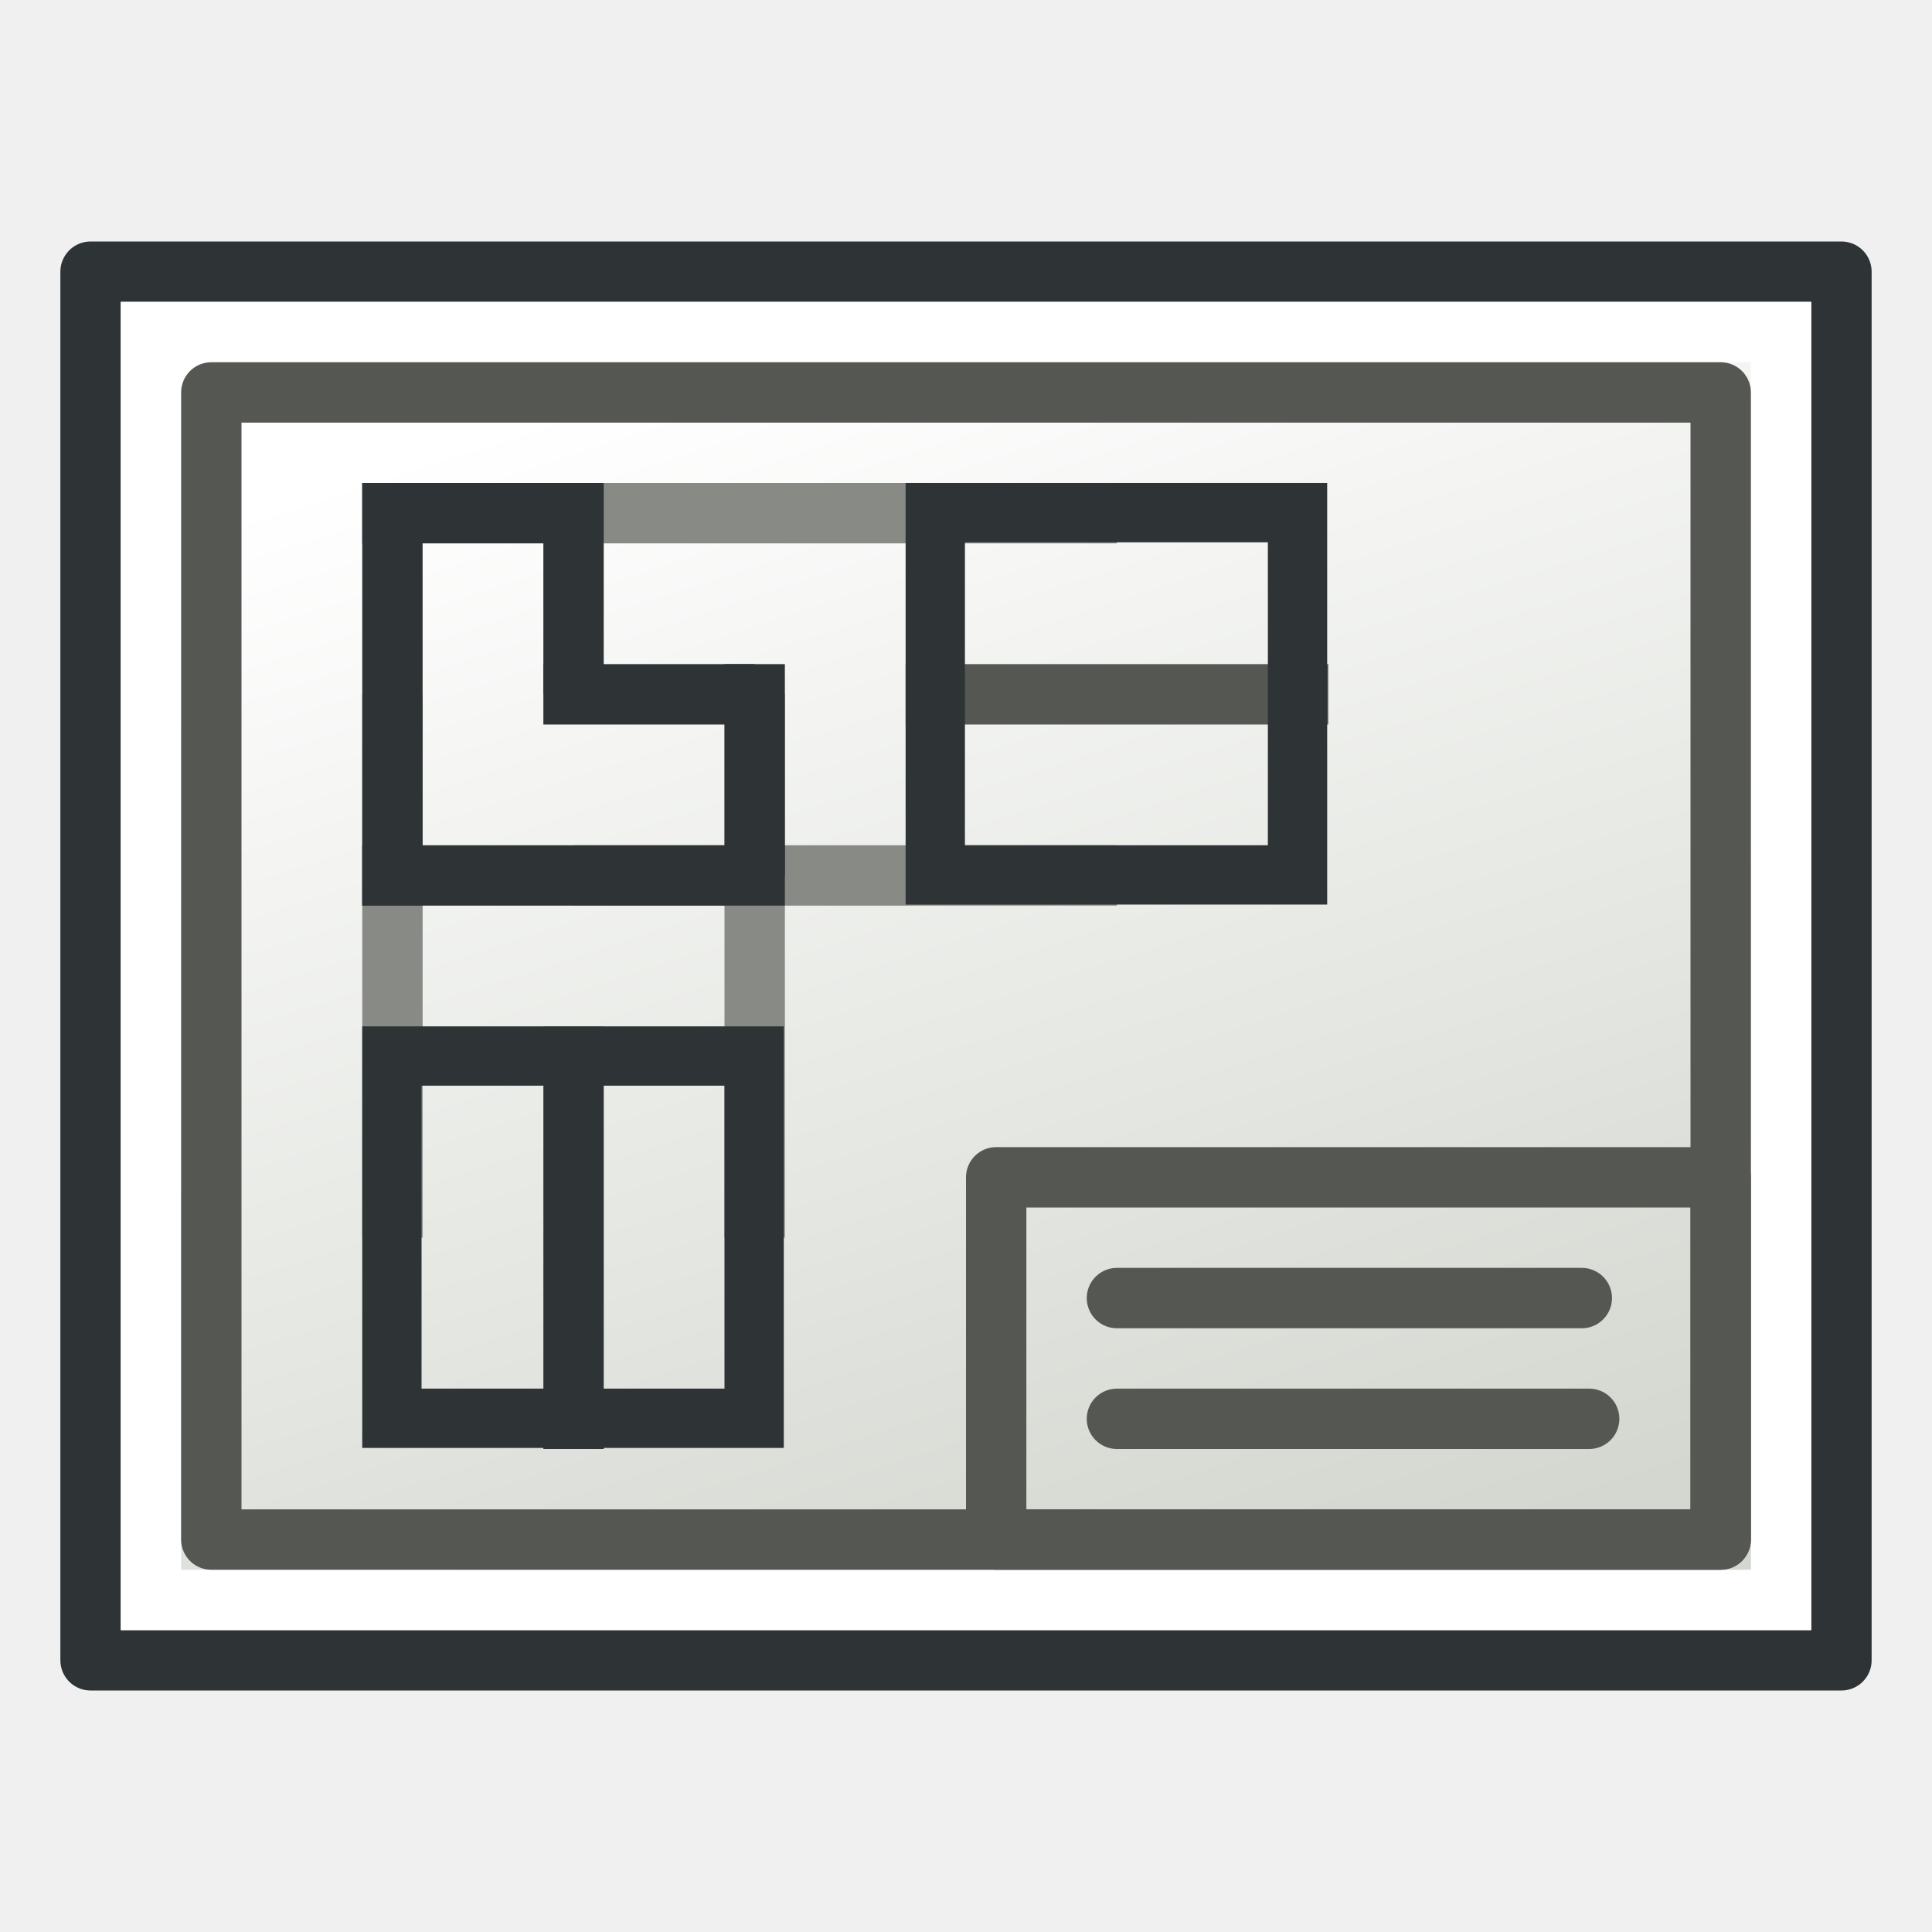
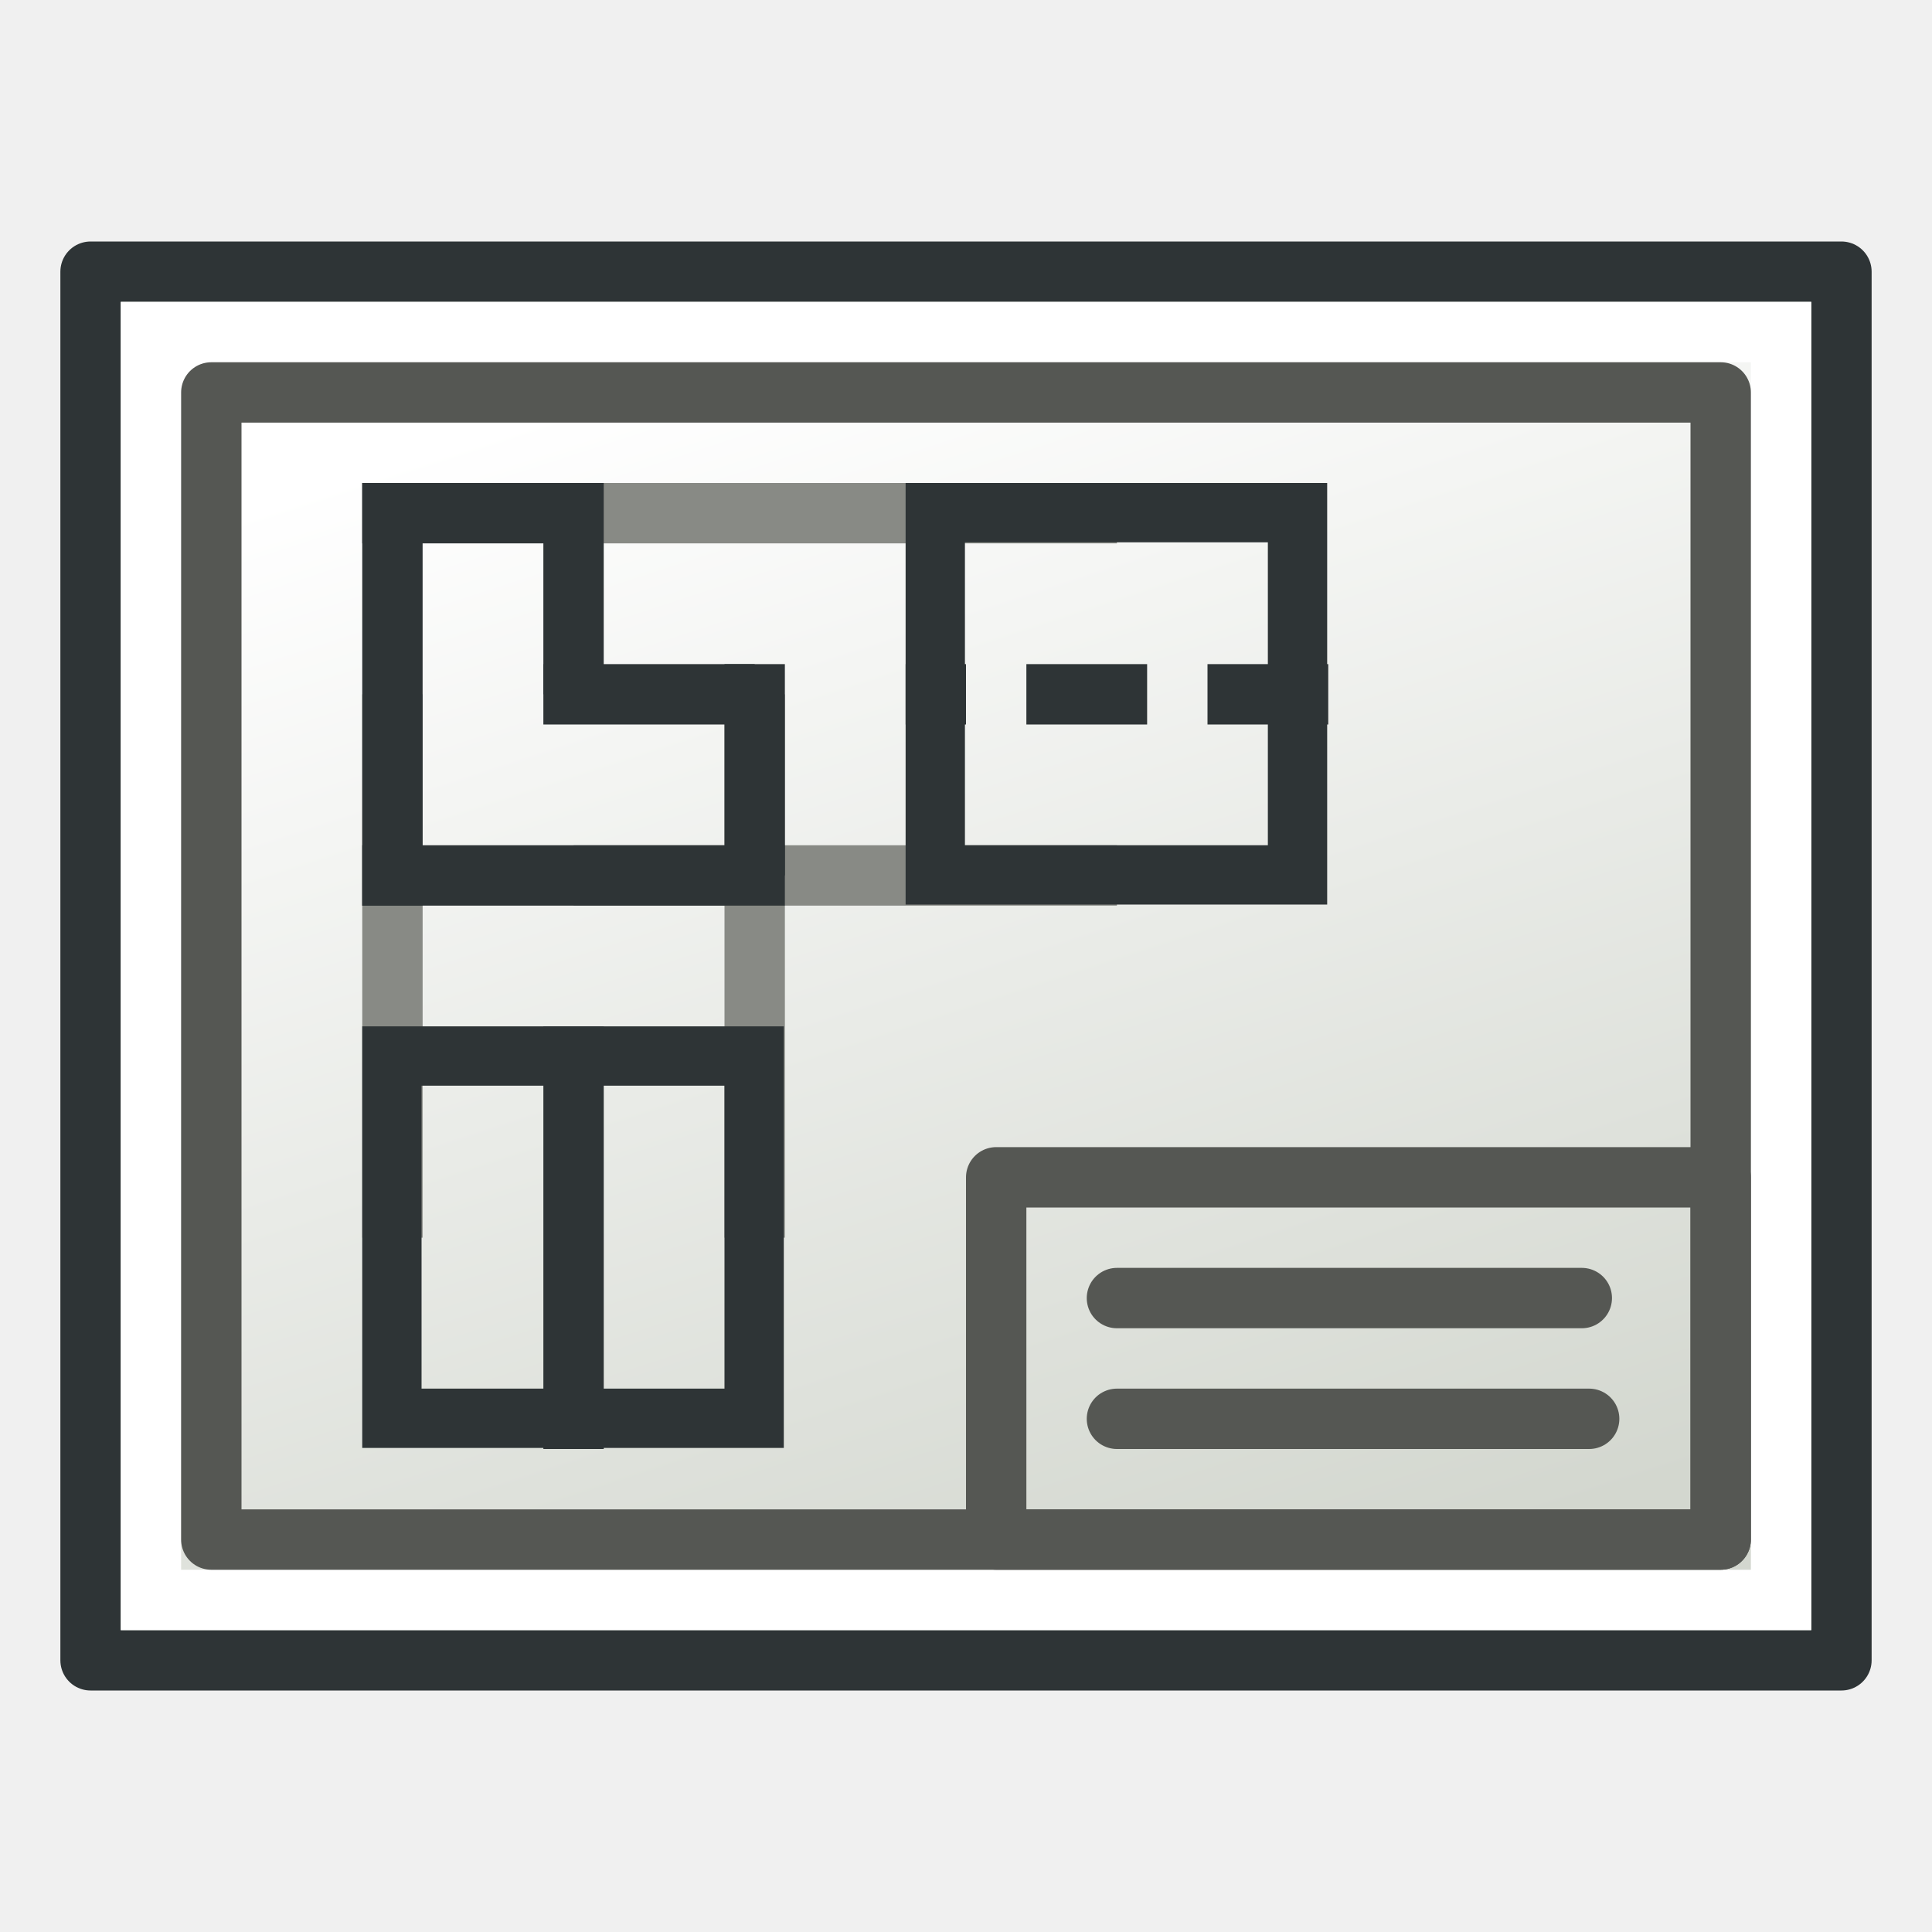
<svg xmlns="http://www.w3.org/2000/svg" xmlns:xlink="http://www.w3.org/1999/xlink" version="1.1" id="svg249" height="64" width="64">
  <defs id="defs3">
    <linearGradient id="linearGradient5048">
      <stop id="stop5050" offset="0" style="stop-color:black;stop-opacity:0;" />
      <stop style="stop-color:black;stop-opacity:1;" offset="0.5" id="stop5056" />
      <stop id="stop5052" offset="1" style="stop-color:black;stop-opacity:0;" />
    </linearGradient>
    <linearGradient id="linearGradient4542">
      <stop id="stop4544" offset="0" style="stop-color:#000000;stop-opacity:1;" />
      <stop id="stop4546" offset="1" style="stop-color:#000000;stop-opacity:0;" />
    </linearGradient>
    <radialGradient gradientUnits="userSpaceOnUse" gradientTransform="matrix(1,0,0,0.284916,0,30.08928)" r="15.822" fy="42.078" fx="24.307" cy="42.078" cx="24.307" id="radialGradient4548" xlink:href="#linearGradient4542" />
    <linearGradient id="linearGradient15662">
      <stop id="stop15664" offset="0" style="stop-color:#ffffff;stop-opacity:1;" />
      <stop id="stop15666" offset="1" style="stop-color:#f8f8f8;stop-opacity:1;" />
    </linearGradient>
    <radialGradient id="aigrd3" cx="20.892" cy="64.568" r="5.257" fx="20.892" fy="64.568" gradientUnits="userSpaceOnUse">
      <stop offset="0" style="stop-color:#F0F0F0" id="stop15573" />
      <stop offset="1" style="stop-color:#9a9a9a;stop-opacity:1;" id="stop15575" />
    </radialGradient>
    <radialGradient id="aigrd2" cx="20.892" cy="114.568" r="5.256" fx="20.892" fy="114.568" gradientUnits="userSpaceOnUse">
      <stop offset="0" style="stop-color:#F0F0F0" id="stop15566" />
      <stop offset="1" style="stop-color:#9a9a9a;stop-opacity:1;" id="stop15568" />
    </radialGradient>
    <linearGradient id="linearGradient269">
      <stop id="stop270" offset="0" style="stop-color:#a3a3a3;stop-opacity:1;" />
      <stop id="stop271" offset="1" style="stop-color:#4c4c4c;stop-opacity:1;" />
    </linearGradient>
    <linearGradient id="linearGradient259">
      <stop id="stop260" offset="0" style="stop-color:#fafafa;stop-opacity:1;" />
      <stop id="stop261" offset="1" style="stop-color:#bbbbbb;stop-opacity:1;" />
    </linearGradient>
    <linearGradient id="linearGradient12512">
      <stop id="stop12513" offset="0" style="stop-color:#ffffff;stop-opacity:1;" />
      <stop id="stop12517" offset="0.5" style="stop-color:#fff520;stop-opacity:0.891;" />
      <stop id="stop12514" offset="1" style="stop-color:#fff300;stop-opacity:0;" />
    </linearGradient>
    <radialGradient r="14.375" fy="125" fx="55" cy="125" cx="55" gradientUnits="userSpaceOnUse" id="radialGradient278" xlink:href="#linearGradient12512" />
    <linearGradient y2="609.505" x2="302.857" y1="366.648" x1="302.857" gradientTransform="matrix(2.774389,0,0,1.969706,-1892.179,-872.8854)" gradientUnits="userSpaceOnUse" id="linearGradient5027-1" xlink:href="#linearGradient5048-7" />
    <linearGradient id="linearGradient5048-7">
      <stop id="stop5050-4" offset="0" style="stop-color:black;stop-opacity:0;" />
      <stop style="stop-color:black;stop-opacity:1;" offset="0.5" id="stop5056-0" />
      <stop id="stop5052-9" offset="1" style="stop-color:black;stop-opacity:0;" />
    </linearGradient>
    <radialGradient r="117.143" fy="486.648" fx="605.714" cy="486.648" cx="605.714" gradientTransform="matrix(2.774389,0,0,1.969706,-1891.633,-872.8854)" gradientUnits="userSpaceOnUse" id="radialGradient5029-4" xlink:href="#linearGradient5060-8" />
    <linearGradient id="linearGradient5060-8">
      <stop id="stop5062-8" offset="0" style="stop-color:black;stop-opacity:1;" />
      <stop id="stop5064-2" offset="1" style="stop-color:black;stop-opacity:0;" />
    </linearGradient>
    <radialGradient xlink:href="#linearGradient5060-8" id="radialGradient3277" gradientUnits="userSpaceOnUse" gradientTransform="matrix(-2.774389,0,0,1.969706,112.7623,-872.8854)" cx="605.714" cy="486.648" fx="605.714" fy="486.648" r="117.143" />
    <radialGradient xlink:href="#linearGradient259-5" id="radialGradient15658-4" gradientUnits="userSpaceOnUse" gradientTransform="matrix(1.321363,0,0,1.424368,-18.08272,-65.97517)" cx="33.967" cy="35.737" fx="33.967" fy="35.737" r="86.708" />
    <linearGradient id="linearGradient259-5">
      <stop id="stop260-5" offset="0" style="stop-color:#fafafa;stop-opacity:1;" />
      <stop id="stop261-1" offset="1" style="stop-color:#bbbbbb;stop-opacity:1;" />
    </linearGradient>
    <radialGradient xlink:href="#linearGradient269-1" id="radialGradient15656-7" gradientUnits="userSpaceOnUse" gradientTransform="matrix(1.332067,0,0,1.412924,-13.46919,-65.09076)" cx="3.343" cy="37.389" fx="3.343" fy="37.389" r="37.752" />
    <linearGradient id="linearGradient269-1">
      <stop id="stop270-1" offset="0" style="stop-color:#a3a3a3;stop-opacity:1;" />
      <stop id="stop271-5" offset="1" style="stop-color:#4c4c4c;stop-opacity:1;" />
    </linearGradient>
    <radialGradient xlink:href="#linearGradient15662-7" id="radialGradient15668-2" gradientUnits="userSpaceOnUse" gradientTransform="matrix(1.299285,0,0,1.378488,-12.78616,-64.24247)" cx="8.144" cy="7.268" fx="8.144" fy="7.268" r="38.159" />
    <linearGradient id="linearGradient15662-7">
      <stop id="stop15664-6" offset="0" style="stop-color:#ffffff;stop-opacity:1;" />
      <stop id="stop15666-1" offset="1" style="stop-color:#f8f8f8;stop-opacity:1;" />
    </linearGradient>
    <radialGradient r="5.256" fy="114.568" fx="20.892" cy="114.568" cx="20.892" gradientTransform="matrix(0.229703,0,0,0.229703,4.613529,3.979808)" gradientUnits="userSpaceOnUse" id="radialGradient2283-4" xlink:href="#aigrd2-2" />
    <radialGradient id="aigrd2-2" cx="20.892" cy="114.568" r="5.256" fx="20.892" fy="114.568" gradientUnits="userSpaceOnUse">
      <stop offset="0" style="stop-color:#F0F0F0" id="stop15566-3" />
      <stop offset="1" style="stop-color:#9a9a9a;stop-opacity:1;" id="stop15568-2" />
    </radialGradient>
    <radialGradient r="5.257" fy="64.568" fx="20.892" cy="64.568" cx="20.892" gradientTransform="matrix(0.229703,0,0,0.229703,4.613529,3.979808)" gradientUnits="userSpaceOnUse" id="radialGradient2285-2" xlink:href="#aigrd3-1" />
    <radialGradient id="aigrd3-1" cx="20.892" cy="64.568" r="5.257" fx="20.892" fy="64.568" gradientUnits="userSpaceOnUse">
      <stop offset="0" style="stop-color:#F0F0F0" id="stop15573-6" />
      <stop offset="1" style="stop-color:#9a9a9a;stop-opacity:1;" id="stop15575-8" />
    </radialGradient>
    <radialGradient xlink:href="#linearGradient5060-8" id="radialGradient3187" gradientUnits="userSpaceOnUse" gradientTransform="matrix(-2.774389,0,0,1.969706,112.7623,-872.8854)" cx="605.714" cy="486.648" fx="605.714" fy="486.648" r="117.143" />
    <radialGradient r="5.256" fy="114.568" fx="20.892" cy="114.568" cx="20.892" gradientTransform="matrix(0.229703,0,0,0.229703,4.613529,3.979808)" gradientUnits="userSpaceOnUse" id="radialGradient2283" xlink:href="#aigrd2-7" />
    <radialGradient id="aigrd2-7" cx="20.892" cy="114.568" r="5.256" fx="20.892" fy="114.568" gradientUnits="userSpaceOnUse">
      <stop offset="0" style="stop-color:#F0F0F0" id="stop15566-4" />
      <stop offset="1" style="stop-color:#9a9a9a;stop-opacity:1;" id="stop15568-27" />
    </radialGradient>
    <radialGradient r="5.257" fy="64.568" fx="20.892" cy="64.568" cx="20.892" gradientTransform="matrix(0.229703,0,0,0.229703,4.613529,3.979808)" gradientUnits="userSpaceOnUse" id="radialGradient2285" xlink:href="#aigrd3-7" />
    <radialGradient id="aigrd3-7" cx="20.892" cy="64.568" r="5.257" fx="20.892" fy="64.568" gradientUnits="userSpaceOnUse">
      <stop offset="0" style="stop-color:#F0F0F0" id="stop15573-9" />
      <stop offset="1" style="stop-color:#9a9a9a;stop-opacity:1;" id="stop15575-3" />
    </radialGradient>
    <radialGradient xlink:href="#linearGradient15662-1" id="radialGradient15668" gradientUnits="userSpaceOnUse" gradientTransform="matrix(1.300437,0,0,1.431503,-12.79008,-64.4434)" cx="8.144" cy="7.268" fx="8.144" fy="7.268" r="38.159" />
    <linearGradient id="linearGradient15662-1">
      <stop id="stop15664-9" offset="0" style="stop-color:#ffffff;stop-opacity:1;" />
      <stop id="stop15666-8" offset="1" style="stop-color:#f8f8f8;stop-opacity:1;" />
    </linearGradient>
    <radialGradient xlink:href="#linearGradient259-6" id="radialGradient15658" gradientUnits="userSpaceOnUse" gradientTransform="matrix(1.32255,0,0,1.475212,-18.09166,-66.15173)" cx="33.967" cy="35.737" fx="33.967" fy="35.737" r="86.708" />
    <linearGradient id="linearGradient259-6">
      <stop id="stop260-50" offset="0" style="stop-color:#fafafa;stop-opacity:1;" />
      <stop id="stop261-2" offset="1" style="stop-color:#bbbbbb;stop-opacity:1;" />
    </linearGradient>
    <radialGradient xlink:href="#linearGradient269-8" id="radialGradient15656" gradientUnits="userSpaceOnUse" gradientTransform="matrix(1.333263,0,0,1.463359,-13.47399,-65.23576)" cx="3.343" cy="37.389" fx="3.343" fy="37.389" r="37.752" />
    <linearGradient id="linearGradient269-8">
      <stop id="stop270-6" offset="0" style="stop-color:#a3a3a3;stop-opacity:1;" />
      <stop id="stop271-0" offset="1" style="stop-color:#4c4c4c;stop-opacity:1;" />
    </linearGradient>
    <linearGradient y2="609.505" x2="302.857" y1="366.648" x1="302.857" gradientTransform="matrix(2.774389,0,0,1.969706,-1892.179,-872.8854)" gradientUnits="userSpaceOnUse" id="linearGradient5027" xlink:href="#linearGradient5048-2" />
    <linearGradient id="linearGradient5048-2">
      <stop id="stop5050-48" offset="0" style="stop-color:black;stop-opacity:0;" />
      <stop style="stop-color:black;stop-opacity:1;" offset="0.5" id="stop5056-6" />
      <stop id="stop5052-5" offset="1" style="stop-color:black;stop-opacity:0;" />
    </linearGradient>
    <radialGradient r="117.143" fy="486.648" fx="605.714" cy="486.648" cx="605.714" gradientTransform="matrix(2.774389,0,0,1.969706,-1891.633,-872.8854)" gradientUnits="userSpaceOnUse" id="radialGradient5029" xlink:href="#linearGradient5060" />
    <linearGradient id="linearGradient5060">
      <stop id="stop5062" offset="0" style="stop-color:black;stop-opacity:1;" />
      <stop id="stop5064" offset="1" style="stop-color:black;stop-opacity:0;" />
    </linearGradient>
    <radialGradient xlink:href="#linearGradient5060" id="radialGradient3277-0" gradientUnits="userSpaceOnUse" gradientTransform="matrix(-2.774389,0,0,1.969706,112.7623,-872.8854)" cx="605.714" cy="486.648" fx="605.714" fy="486.648" r="117.143" />
    <radialGradient xlink:href="#linearGradient5060" id="radialGradient3255" gradientUnits="userSpaceOnUse" gradientTransform="matrix(-2.774389,0,0,1.969706,112.7623,-872.8854)" cx="605.714" cy="486.648" fx="605.714" fy="486.648" r="117.143" />
    <linearGradient gradientTransform="translate(-48,3.8e-6)" gradientUnits="userSpaceOnUse" y2="26" x2="53" y1="40" x1="10" id="linearGradient3781" xlink:href="#linearGradient3775" />
    <linearGradient id="linearGradient3775">
      <stop id="stop3777" offset="0" style="stop-color:#d3d7cf;stop-opacity:1;" />
      <stop id="stop3779" offset="1" style="stop-color:#ffffff;stop-opacity:1" />
    </linearGradient>
  </defs>
  <g transform="translate(0,16)" id="layer2" style="display:inline">
    <rect transform="rotate(-90)" y="3" x="-39" height="58" width="46" id="rect2987" style="display:inline;fill:#d3d7cf;fill-opacity:1;stroke:#2e3436;stroke-width:2;stroke-linecap:round;stroke-linejoin:round;stroke-miterlimit:4;stroke-dasharray:none;stroke-dashoffset:0;stroke-opacity:1" />
    <rect transform="rotate(-90)" y="5" x="-37" height="54" width="42" id="rect2987-1" style="display:inline;fill:url(#linearGradient3781);fill-opacity:1;stroke:#ffffff;stroke-width:2;stroke-linecap:round;stroke-linejoin:miter;stroke-miterlimit:4;stroke-dasharray:none;stroke-dashoffset:0;stroke-opacity:1" />
    <rect y="-3" x="7" height="38" width="50" id="rect3894" style="color:#000000;display:inline;overflow:visible;visibility:visible;fill:none;stroke:#555753;stroke-width:2;stroke-linecap:round;stroke-linejoin:round;stroke-miterlimit:4;stroke-dasharray:none;stroke-dashoffset:0;stroke-opacity:1;marker:none;enable-background:accumulate" />
    <rect y="23" x="33" height="12" width="24" id="rect4664" style="color:#000000;display:inline;overflow:visible;visibility:visible;fill:none;stroke:#555753;stroke-width:2;stroke-linecap:round;stroke-linejoin:round;stroke-miterlimit:4;stroke-dasharray:none;stroke-dashoffset:0;stroke-opacity:1;marker:none;enable-background:accumulate" />
    <path id="path4666" d="m 37,27 h 15.399 v 0" style="display:inline;fill:none;stroke:#555753;stroke-width:2;stroke-linecap:round;stroke-linejoin:round;stroke-miterlimit:4;stroke-dasharray:none;stroke-opacity:1" />
    <path id="path4666-7" d="m 37,31 h 15.643 v 0" style="display:inline;fill:none;stroke:#555753;stroke-width:2;stroke-linecap:round;stroke-linejoin:round;stroke-miterlimit:4;stroke-dasharray:none;stroke-opacity:1" />
    <path id="path3896" d="M 13,7 V 25" style="display:inline;fill:none;stroke:#888a85;stroke-width:2;stroke-linecap:butt;stroke-linejoin:miter;stroke-opacity:1" />
    <path id="path3898" d="M 25,7 V 25" style="fill:none;stroke:#888a85;stroke-width:2;stroke-linecap:butt;stroke-linejoin:miter;stroke-opacity:1" />
    <path id="path3900" d="M 19,13 H 37" style="fill:none;stroke:#888a85;stroke-width:2;stroke-linecap:butt;stroke-linejoin:miter;stroke-opacity:1" />
    <path id="path3902" d="M 19,1 H 37" style="display:inline;fill:none;stroke:#888a85;stroke-width:2;stroke-linecap:butt;stroke-linejoin:miter;stroke-opacity:1" />
    <path transform="translate(0,-18)" d="m 25,25 c 0,3.314 -2.686,6 -6,6 -3.314,0 -6,-2.686 -6,-6 0,-3.314 2.686,-6 6,-6 3.314,0 6,2.686 6,6 z" id="path3101" style="display:none;fill:none;stroke:#2e3436;stroke-width:2;stroke-linecap:round;stroke-linejoin:miter;stroke-miterlimit:4;stroke-dasharray:none;stroke-dashoffset:0.6;stroke-opacity:1" />
    <path transform="translate(18,-18)" d="m 25,25 c 0,3.314 -2.686,6 -6,6 -3.314,0 -6,-2.686 -6,-6 0,-3.314 2.686,-6 6,-6 3.314,0 6,2.686 6,6 z" id="path3101-3" style="display:none;fill:none;stroke:#2e3436;stroke-width:2;stroke-linecap:round;stroke-linejoin:miter;stroke-miterlimit:4;stroke-dasharray:none;stroke-dashoffset:0.6;stroke-opacity:1" />
    <path d="m 25,25 c 0,3.314 -2.686,6 -6,6 -3.314,0 -6,-2.686 -6,-6 0,-3.314 2.686,-6 6,-6 3.314,0 6,2.686 6,6 z" id="path3101-6" style="display:none;fill:none;stroke:#2e3436;stroke-width:2;stroke-linecap:round;stroke-linejoin:miter;stroke-miterlimit:4;stroke-dasharray:none;stroke-dashoffset:0.6;stroke-opacity:1" />
  </g>
  <g id="g1" transform="matrix(0.7777778,0,0,1,6.248223,-10.88299)">
    <rect style="fill:#2e3436;fill-opacity:1;fill-rule:nonzero;stroke:none;stroke-width:2.041;stroke-dasharray:none;stroke-dashoffset:1;stroke-opacity:1" id="rect2" width="9" height="2" x="7.395" y="26.883" />
    <rect style="fill:#2e3436;fill-opacity:1;fill-rule:nonzero;stroke:none;stroke-width:2.041;stroke-dasharray:none;stroke-dashoffset:1;stroke-opacity:1" id="rect2-2" width="9" height="2" x="15.109" y="32.883" />
    <rect style="fill:#2e3436;fill-opacity:1;fill-rule:nonzero;stroke:none;stroke-width:2.886;stroke-dasharray:none;stroke-dashoffset:1;stroke-opacity:1" id="rect2-8" width="18" height="2" x="7.395" y="38.883" />
    <rect style="fill:#2e3436;fill-opacity:1;fill-rule:nonzero;stroke:none;stroke-width:2.041;stroke-dasharray:none;stroke-dashoffset:1;stroke-opacity:1" id="rect3" width="2.571" height="14" x="7.395" y="26.883" />
    <rect style="fill:#2e3436;fill-opacity:1;fill-rule:nonzero;stroke:none;stroke-width:2.041;stroke-dasharray:none;stroke-dashoffset:1;stroke-opacity:1" id="rect4" width="2.571" height="7" x="15.109" y="26.883" rx="0" />
    <rect style="fill:#2e3436;fill-opacity:1;fill-rule:nonzero;stroke:none;stroke-width:2.041;stroke-dasharray:none;stroke-dashoffset:1;stroke-opacity:1" id="rect4-3" width="2.571" height="7" x="22.824" y="32.883" rx="0" />
  </g>
  <g id="g2">
-     <path id="path3900-2" d="M 30,23 H 44" style="display:inline;fill:#2e3436;fill-opacity:1;stroke:#555753;stroke-width:2;stroke-linecap:butt;stroke-linejoin:miter;stroke-dasharray:none;stroke-dashoffset:2;stroke-opacity:1" />
+     <path id="path3900-2" d="M 30,23 H 44" style="display:inline;fill:#2e3436;fill-opacity:1;stroke:#2e3436;stroke-width:2;stroke-linecap:butt;stroke-linejoin:miter;stroke-dasharray:4,2;stroke-dashoffset:2;stroke-opacity:1" />
    <rect style="display:inline;fill:none;fill-opacity:1;stroke:#2e3436;stroke-width:1.965;stroke-dasharray:none;stroke-opacity:1" id="rect1" width="12" height="12" x="30.982" y="16.982" />
  </g>
  <g id="g5">
    <rect style="fill:#2e3436;fill-opacity:1;fill-rule:nonzero;stroke:none;stroke-width:1.8;stroke-dasharray:none;stroke-dashoffset:1;stroke-opacity:1" id="rect3-3" width="2" height="14" x="18" y="34" />
    <rect style="display:inline;fill:none;fill-opacity:1;stroke:#2e3436;stroke-width:1.965;stroke-dasharray:none;stroke-opacity:1" id="rect1-6" width="12" height="12" x="12.982" y="34.982" />
  </g>
</svg>
